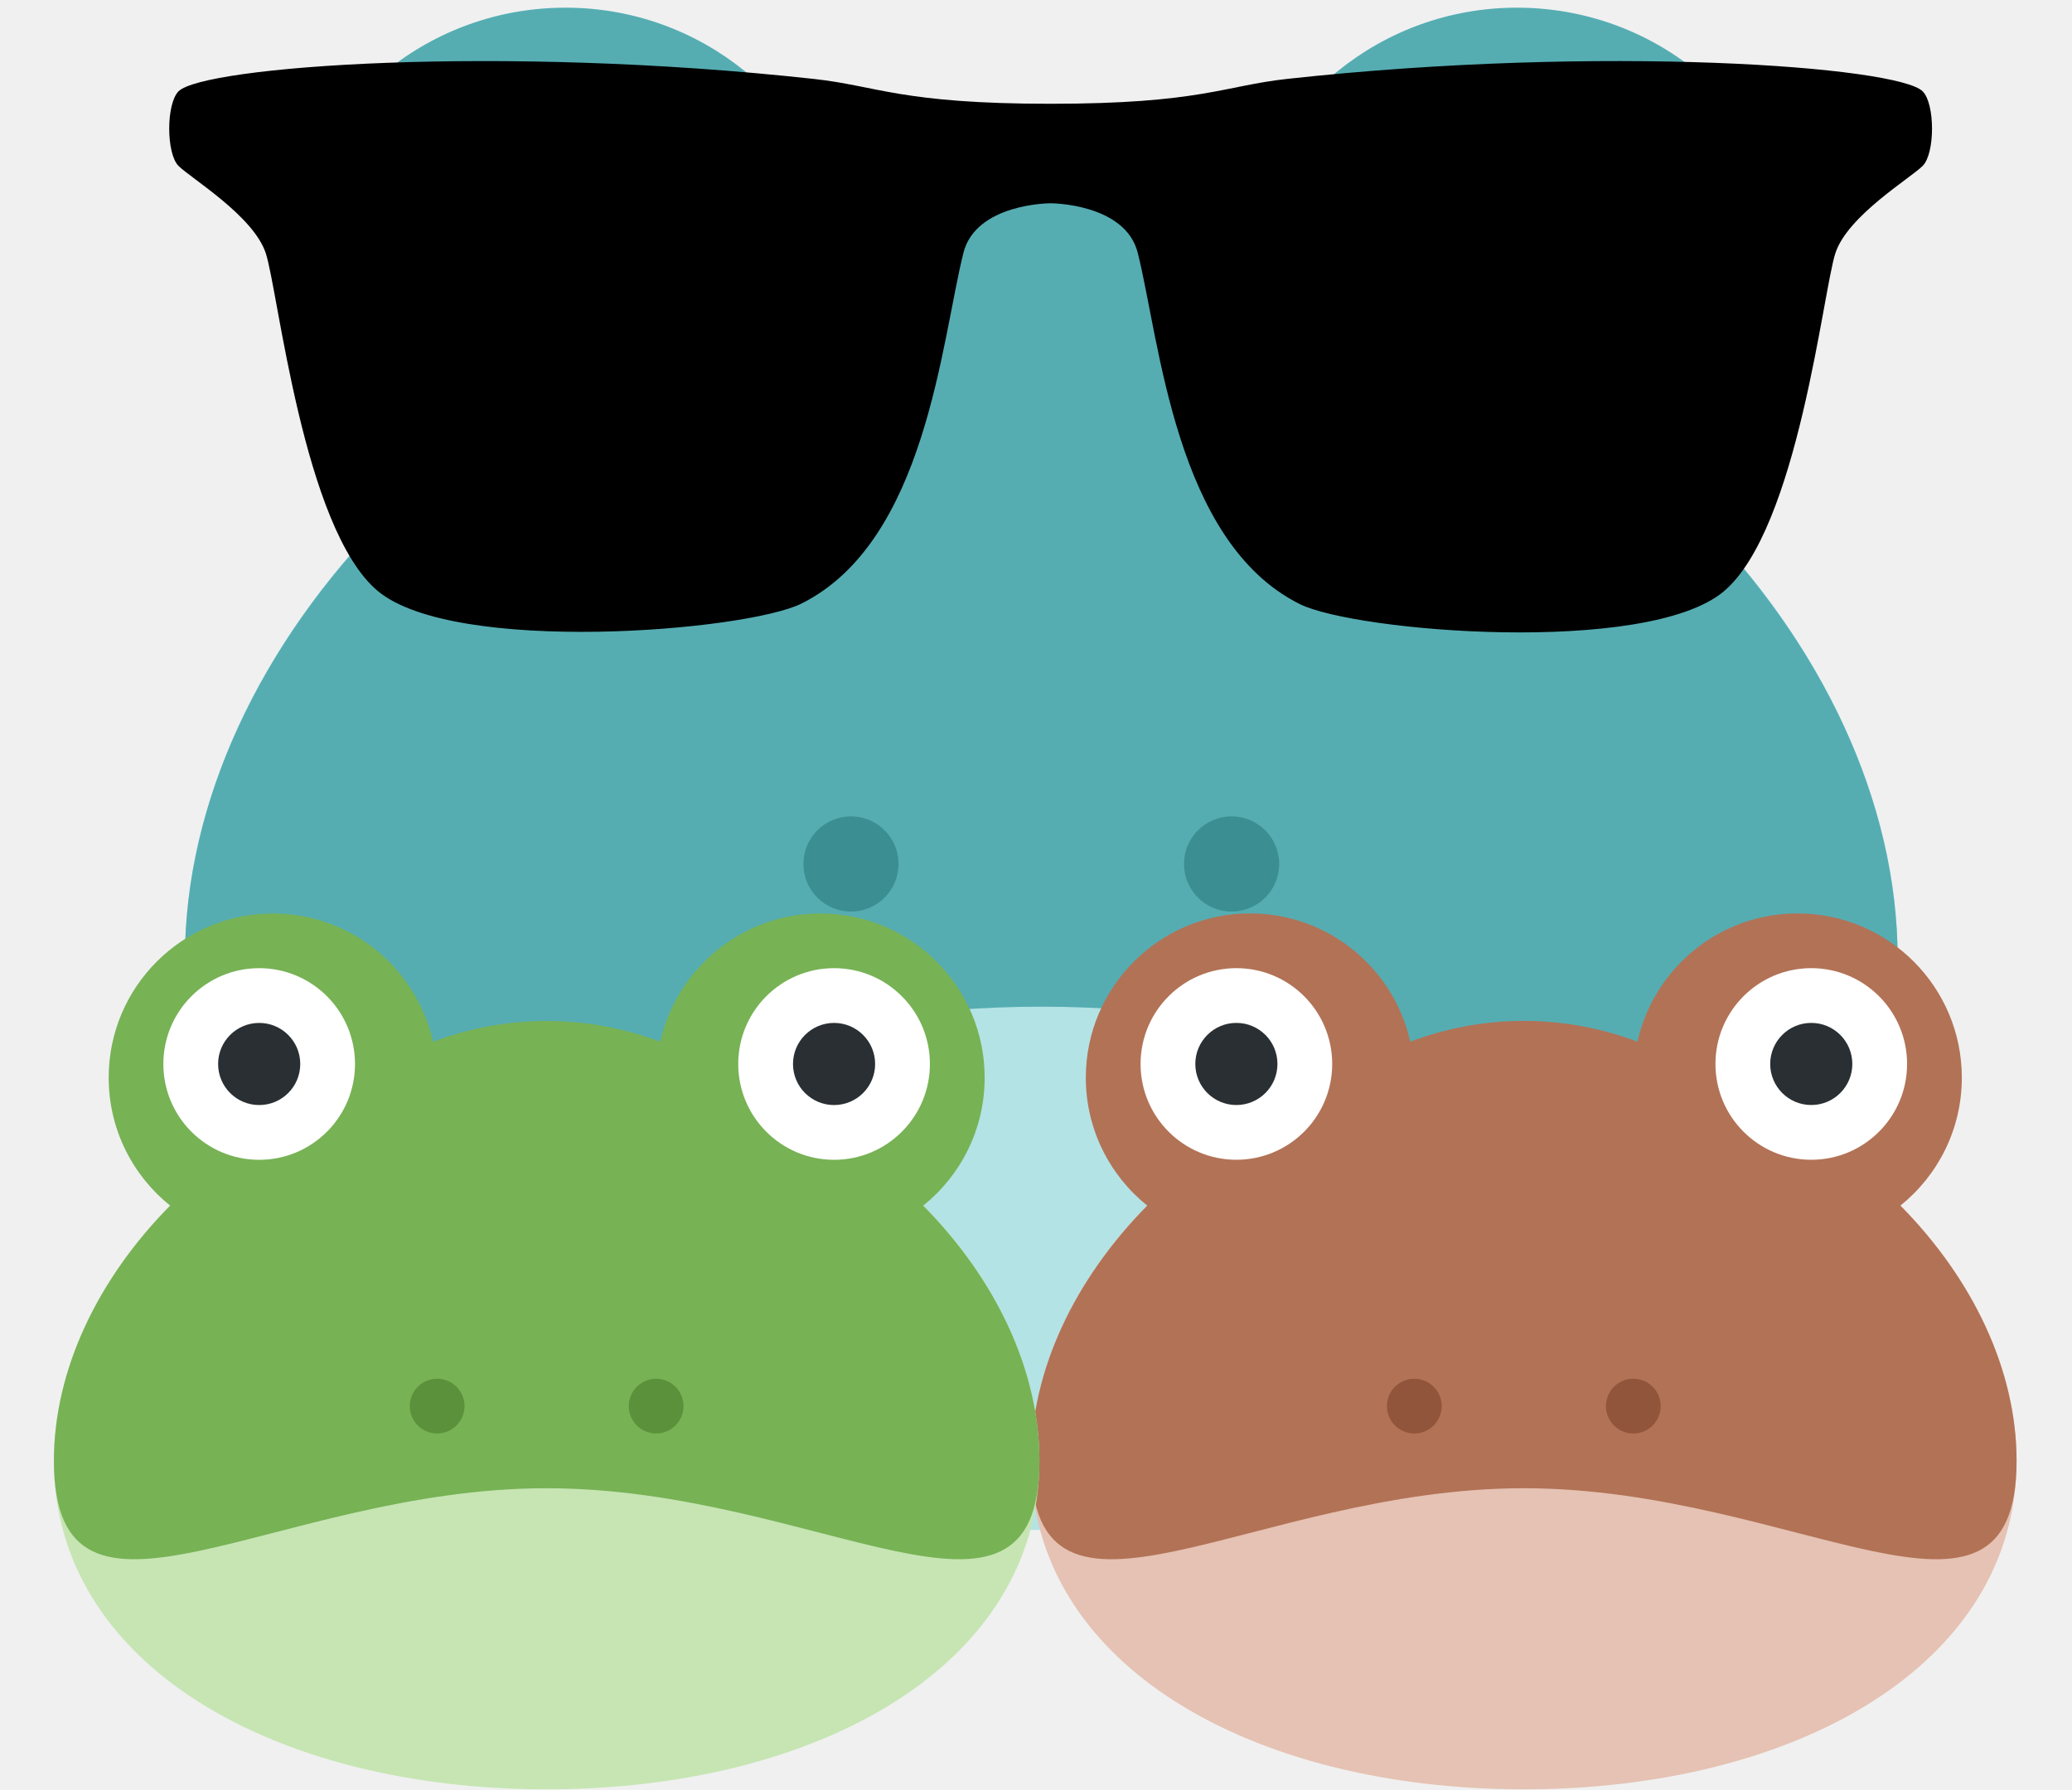
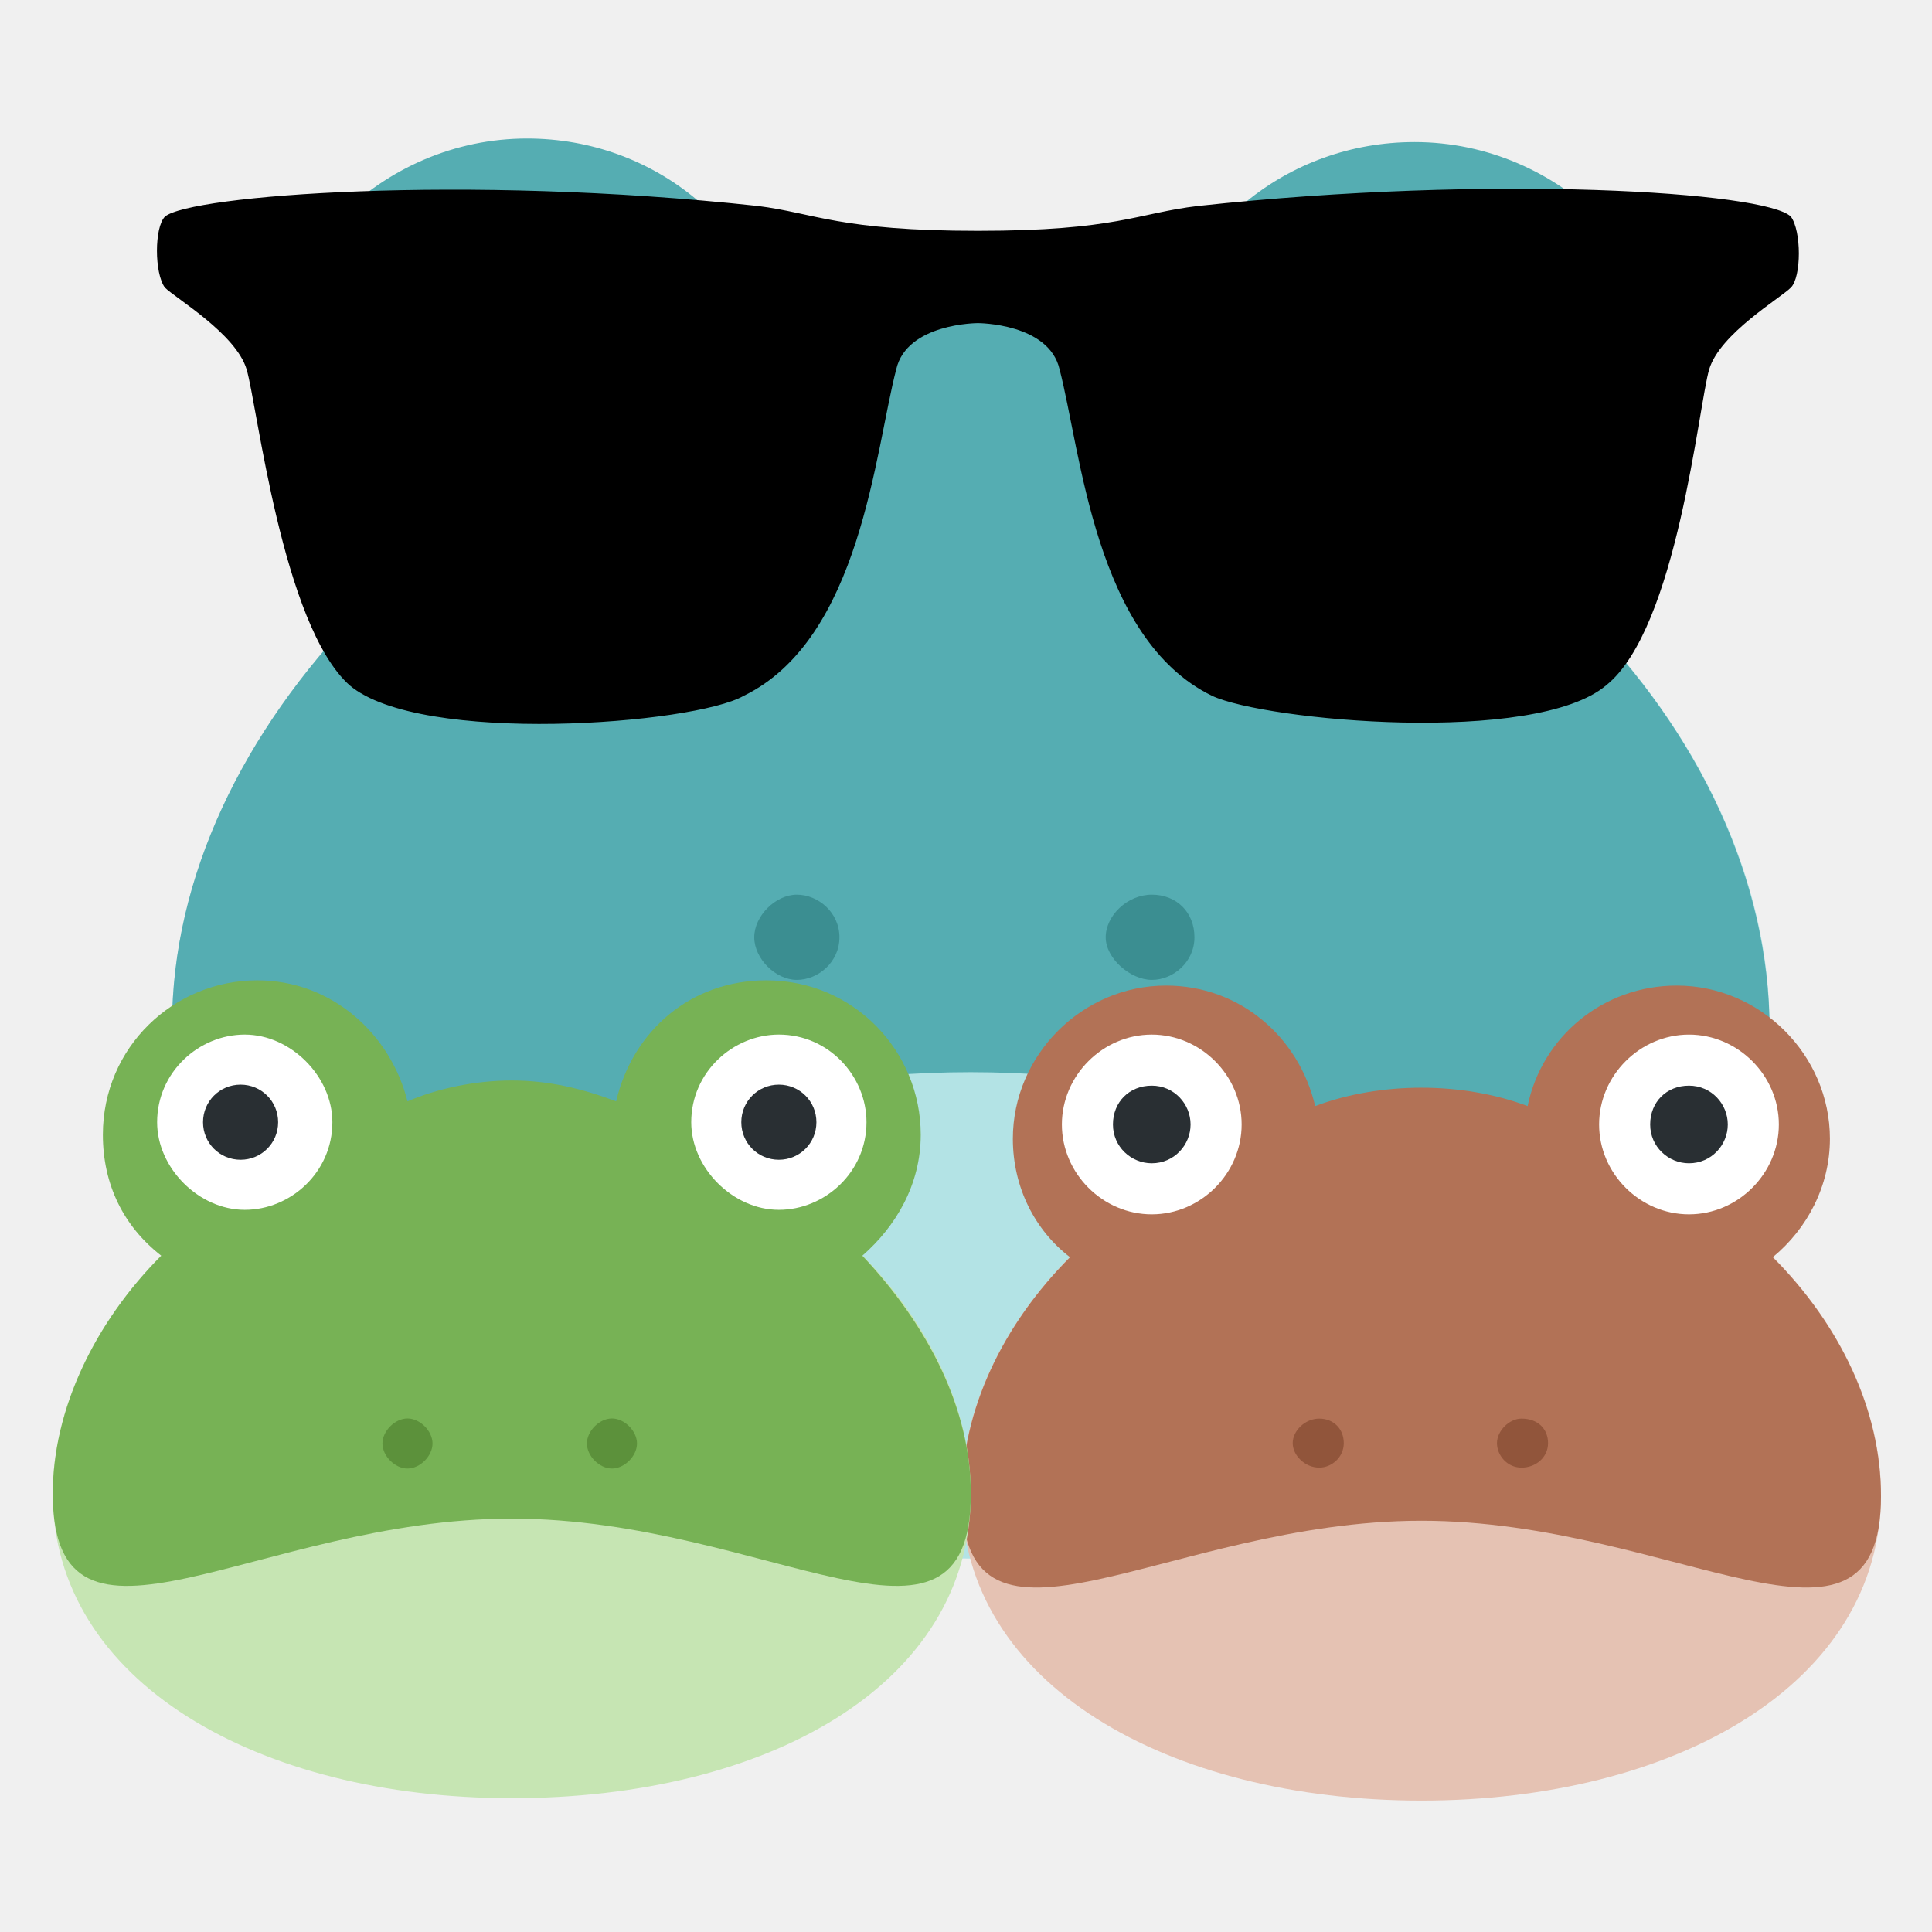
- <svg xmlns="http://www.w3.org/2000/svg" viewBox="0 0 46.314 40" xml:space="preserve" version="1.1" id="svg2" width="46.314" height="40">
-   <defs id="defs6">
-     <clipPath id="clipPath16" clipPathUnits="userSpaceOnUse">
-       <path id="path18" d="M 0,36 H 36 V 0 H 0 Z" />
-     </clipPath>
-     <clipPath id="clipPath16-3" clipPathUnits="userSpaceOnUse">
-       <path id="path18-6" d="M 0,36 H 36 V 0 H 0 Z" />
-     </clipPath>
-     <clipPath id="clipPath16-36" clipPathUnits="userSpaceOnUse">
-       <path id="path18-7" d="M 0,36 H 36 V 0 H 0 Z" />
-     </clipPath>
-   </defs>
+ <svg xmlns="http://www.w3.org/2000/svg" version="1.1" id="svg2" x="0px" y="0px" viewBox="0 0 46.3 46.3" style="enable-background:new 0 0 46.3 46.3;" xml:space="preserve">
+   <style type="text/css">
+ 	.st0{fill:#B3E3E5;}
+ 	.st1{fill:#55ADB2;}
+ 	.st2{fill:#FFFFFF;}
+ 	.st3{fill:#292F33;}
+ 	.st4{fill:#3B8E91;}
+ 	.st5{fill-rule:evenodd;clip-rule:evenodd;}
+ 	.st6{fill:#E5C2B3;}
+ 	.st7{fill:#B27256;}
+ 	.st8{fill:#91553B;}
+ 	.st9{fill:#C6E5B3;}
+ 	.st10{fill:#77B255;}
+ 	.st11{fill:#5C913B;}
+ </style>
  <g id="g1082" transform="matrix(0.8507692,0,0,0.8507692,3.78236,0.1715932)">
-     <path d="m 45.412,25 c 0,9.32 -10.074,15 -22.5,15 -12.426,0 -22.5,-5.68 -22.5,-15 0,-9.32 10.074,-18.75 22.5,-18.75 12.426,0 22.5,9.43 22.5,18.75" style="fill:#b3e3e5;fill-opacity:1;fill-rule:nonzero;stroke:none;stroke-width:1.25" id="path22" />
-     <path d="m 40.105,13.345 c 1.71,-1.375 2.806,-3.481 2.806,-5.845 0,-4.141 -3.357,-7.5 -7.5,-7.5 -3.576,0 -6.562,2.506 -7.312,5.856 -1.611,-0.604 -3.355,-0.948 -5.188,-0.948 -1.831,0 -3.576,0.344 -5.186,0.948 C 16.974,2.506 13.988,0 10.412,0 6.27,0 2.912,3.359 2.912,7.5 c 0,2.364 1.097,4.47 2.806,5.845 -3.306,3.35 -5.306,7.511 -5.306,11.655 0,9.32 10.074,1.25 22.5,1.25 12.428,0 22.5,8.07 22.5,-1.25 0,-4.144 -1.999,-8.305 -5.306,-11.655" style="fill:#55adb2;fill-opacity:1;fill-rule:nonzero;stroke:none;stroke-width:1.25" id="path26" />
-     <path d="m 14.162,6.875 c 0,2.416 -1.959,4.375 -4.375,4.375 -2.416,0 -4.375,-1.959 -4.375,-4.375 0,-2.416 1.959,-4.375 4.375,-4.375 2.416,0 4.375,1.959 4.375,4.375" style="fill:#ffffff;fill-opacity:1;fill-rule:nonzero;stroke:none;stroke-width:1.25" id="path30" />
-     <path d="m 11.662,6.875 c 0,1.036 -0.839,1.875 -1.875,1.875 -1.036,0 -1.875,-0.839 -1.875,-1.875 0,-1.036 0.839,-1.875 1.875,-1.875 1.036,0 1.875,0.839 1.875,1.875" style="fill:#292f33;fill-opacity:1;fill-rule:nonzero;stroke:none;stroke-width:1.25" id="path34" />
-     <path d="m 40.412,6.875 c 0,2.416 -1.958,4.375 -4.375,4.375 -2.417,0 -4.375,-1.959 -4.375,-4.375 0,-2.416 1.958,-4.375 4.375,-4.375 2.417,0 4.375,1.959 4.375,4.375" style="fill:#ffffff;fill-opacity:1;fill-rule:nonzero;stroke:none;stroke-width:1.25" id="path38" />
-     <path d="m 37.912,6.875 c 0,1.036 -0.84,1.875 -1.875,1.875 -1.035,0 -1.875,-0.839 -1.875,-1.875 0,-1.036 0.84,-1.875 1.875,-1.875 1.035,0 1.875,0.839 1.875,1.875" style="fill:#292f33;fill-opacity:1;fill-rule:nonzero;stroke:none;stroke-width:1.25" id="path42" />
-     <path d="m 19.162,22.5 c 0,0.691 -0.56,1.25 -1.25,1.25 -0.69,0 -1.25,-0.559 -1.25,-1.25 0,-0.691 0.56,-1.25 1.25,-1.25 0.69,0 1.25,0.559 1.25,1.25" style="fill:#3b8e91;fill-opacity:1;fill-rule:nonzero;stroke:none;stroke-width:1.25" id="path46" />
-     <path d="m 29.162,22.5 c 0,0.691 -0.559,1.25 -1.25,1.25 -0.691,0 -1.25,-0.559 -1.25,-1.25 0,-0.691 0.559,-1.25 1.25,-1.25 0.691,0 1.25,0.559 1.25,1.25" style="fill:#3b8e91;fill-opacity:1;fill-rule:nonzero;stroke:none;stroke-width:1.25" id="path50" />
-     <g style="fill:#000000" id="g10" transform="matrix(1.365684,0,0,-1.365684,-1.448923,32.81389)">
-       <g style="fill:#000000" id="g12">
-         <g style="fill:#000000" id="g14" clip-path="url(#clipPath16-3)">
-           <g style="fill:#000000" id="g20" transform="translate(1.2402,20.9824)">
-             <path d="m 0,0 c 0.24,-0.239 1.437,-0.958 1.677,-1.675 0.24,-0.717 0.72,-5.307 2.158,-6.505 1.484,-1.232 7.077,-0.773 8.149,-0.24 2.397,1.195 2.691,5.055 3.115,6.745 0.239,0.957 1.677,0.957 1.677,0.957 0,0 1.439,0 1.678,-0.956 0.424,-1.691 0.72,-5.562 3.115,-6.755 1.073,-0.535 6.666,-0.994 8.152,0.238 1.435,1.197 1.915,5.799 2.155,6.517 0.238,0.717 1.437,1.435 1.677,1.674 0.241,0.239 0.241,1.196 0,1.436 C 33.074,1.914 27.419,2.34 21.33,1.675 20.115,1.542 19.653,1.196 16.776,1.196 13.901,1.196 13.437,1.542 12.223,1.674 6.136,2.34 0.479,1.914 0,1.436 -0.239,1.196 -0.239,0.239 0,0" style="fill:#000000;fill-opacity:1;fill-rule:evenodd;stroke:none" id="path22-7" />
-           </g>
-         </g>
-       </g>
-     </g>
+     <path id="path22" class="st0" d="M45.4,28.7c0,9.3-10.1,15-22.5,15S0.4,38,0.4,28.7   S10.5,10,22.9,10S45.4,19.4,45.4,28.7" />
+     <path id="path26" class="st1" d="M40.1,17.1c1.7-1.4,2.8-3.5,2.8-5.8c0-4.1-3.4-7.5-7.5-7.5   c-3.6,0-6.6,2.5-7.3,5.9c-1.6-0.6-3.4-0.9-5.2-0.9c-1.8,0-3.6,0.3-5.2,0.9C17,6.2,14,3.7,10.4,3.7c-4.1,0-7.5,3.4-7.5,7.5   c0,2.4,1.1,4.5,2.8,5.8c-3.3,3.4-5.3,7.5-5.3,11.7C0.4,38,10.5,30,22.9,30c12.4,0,22.5,8.1,22.5-1.2C45.4,24.6,43.4,20.4,40.1,17.1   " />
+     <path id="path30" class="st2" d="M14.2,10.6c0,2.4-2,4.4-4.4,4.4s-4.4-2-4.4-4.4s2-4.4,4.4-4.4   S14.2,8.2,14.2,10.6" />
+     <path id="path34" class="st3" d="M11.7,10.6c0,1-0.8,1.9-1.9,1.9s-1.9-0.8-1.9-1.9   s0.8-1.9,1.9-1.9S11.7,9.6,11.7,10.6" />
+     <path id="path38" class="st2" d="M40.4,10.6c0,2.4-2,4.4-4.4,4.4s-4.4-2-4.4-4.4s2-4.4,4.4-4.4   S40.4,8.2,40.4,10.6" />
+     <path id="path42" class="st3" d="M37.9,10.6c0,1-0.8,1.9-1.9,1.9s-1.9-0.8-1.9-1.9S35,8.7,36,8.7   S37.9,9.6,37.9,10.6" />
+     <path id="path46" class="st4" d="M19.2,26.2c0,0.7-0.6,1.2-1.2,1.2s-1.2-0.6-1.2-1.2   s0.6-1.2,1.2-1.2S19.2,25.5,19.2,26.2" />
+     <path id="path50" class="st4" d="M29.2,26.2c0,0.7-0.6,1.2-1.2,1.2s-1.3-0.6-1.3-1.2   s0.6-1.2,1.3-1.2S29.2,25.5,29.2,26.2" />
+     <path id="path22-7" class="st5" d="M0.2,7.9c0.3,0.3,2,1.3,2.3,2.3s1,7.2,2.9,8.9   c2,1.7,9.7,1.1,11.1,0.3c3.3-1.6,3.7-6.9,4.3-9.2c0.3-1.3,2.3-1.3,2.3-1.3s2,0,2.3,1.3c0.6,2.3,1,7.6,4.3,9.2   c1.5,0.7,9.1,1.4,11.1-0.3c2-1.6,2.6-7.9,2.9-8.9c0.3-1,2-2,2.3-2.3c0.3-0.3,0.3-1.6,0-2c-0.7-0.7-8.4-1.2-16.7-0.3   c-1.7,0.2-2.3,0.7-6.2,0.7c-3.9,0-4.6-0.5-6.2-0.7C8.6,4.7,0.9,5.3,0.2,5.9C-0.1,6.2-0.1,7.5,0.2,7.9" />
  </g>
  <g id="g1067" transform="translate(-2.292105,-18.28888)">
-     <g transform="matrix(0.4895215,0,0,0.4895215,18.53693,22.03311)" id="g1011">
-       <path id="path22-2" style="fill:#e5c2b3;fill-opacity:1;fill-rule:nonzero;stroke:none;stroke-width:1.25" d="m 58.895,59.064 c 0,9.32 -10.074,15 -22.5,15 -12.426,0 -22.5,-5.68 -22.5,-15 0,-9.32 10.074,-18.75 22.5,-18.75 12.426,0 22.5,9.43 22.5,18.75" />
-       <path id="path26-9" style="fill:#b27256;fill-opacity:1;fill-rule:nonzero;stroke:none;stroke-width:1.25" d="m 53.589,47.409 c 1.71,-1.375 2.806,-3.481 2.806,-5.845 0,-4.141 -3.357,-7.5 -7.5,-7.5 -3.576,0 -6.562,2.506 -7.312,5.856 -1.611,-0.604 -3.355,-0.948 -5.188,-0.948 -1.831,0 -3.576,0.344 -5.186,0.948 -0.751,-3.35 -3.737,-5.856 -7.314,-5.856 -4.141,0 -7.5,3.359 -7.5,7.5 0,2.364 1.097,4.47 2.806,5.845 -3.306,3.35 -5.306,7.511 -5.306,11.655 0,9.32 10.074,1.25 22.5,1.25 12.428,0 22.5,8.07 22.5,-1.25 0,-4.144 -1.999,-8.305 -5.306,-11.655" />
-       <path id="path30-1" style="fill:#ffffff;fill-opacity:1;fill-rule:nonzero;stroke:none;stroke-width:1.25" d="m 27.645,40.939 c 0,2.416 -1.959,4.375 -4.375,4.375 -2.416,0 -4.375,-1.959 -4.375,-4.375 0,-2.416 1.959,-4.375 4.375,-4.375 2.416,0 4.375,1.959 4.375,4.375" />
-       <path id="path34-2" style="fill:#292f33;fill-opacity:1;fill-rule:nonzero;stroke:none;stroke-width:1.25" d="m 25.145,40.939 c 0,1.036 -0.839,1.875 -1.875,1.875 -1.036,0 -1.875,-0.839 -1.875,-1.875 0,-1.036 0.839,-1.875 1.875,-1.875 1.036,0 1.875,0.839 1.875,1.875" />
-       <path id="path38-7" style="fill:#ffffff;fill-opacity:1;fill-rule:nonzero;stroke:none;stroke-width:1.25" d="m 53.895,40.939 c 0,2.416 -1.958,4.375 -4.375,4.375 -2.417,0 -4.375,-1.959 -4.375,-4.375 0,-2.416 1.958,-4.375 4.375,-4.375 2.417,0 4.375,1.959 4.375,4.375" />
-       <path id="path42-0" style="fill:#292f33;fill-opacity:1;fill-rule:nonzero;stroke:none;stroke-width:1.25" d="m 51.395,40.939 c 0,1.036 -0.84,1.875 -1.875,1.875 -1.035,0 -1.875,-0.839 -1.875,-1.875 0,-1.036 0.84,-1.875 1.875,-1.875 1.035,0 1.875,0.839 1.875,1.875" />
-       <path id="path46-9" style="fill:#91553b;fill-opacity:1;fill-rule:nonzero;stroke:none;stroke-width:1.25" d="m 32.645,56.564 c 0,0.691 -0.56,1.25 -1.25,1.25 -0.69,0 -1.25,-0.559 -1.25,-1.25 0,-0.691 0.56,-1.25 1.25,-1.25 0.69,0 1.25,0.559 1.25,1.25" />
-       <path id="path50-3" style="fill:#91553b;fill-opacity:1;fill-rule:nonzero;stroke:none;stroke-width:1.25" d="m 42.645,56.564 c 0,0.691 -0.559,1.25 -1.25,1.25 -0.691,0 -1.25,-0.559 -1.25,-1.25 0,-0.691 0.559,-1.25 1.25,-1.25 0.691,0 1.25,0.559 1.25,1.25" />
+     <g id="g1011" transform="matrix(0.4895215,0,0,0.4895215,18.53693,22.03311)">
+       <path id="path22-2" class="st6" d="M58.9,65.5c0,9.3-10.1,15-22.5,15s-22.5-5.7-22.5-15    S24,46.8,36.4,46.8S58.9,56.2,58.9,65.5" />
+       <path id="path26-9" class="st7" d="M53.6,53.9c1.7-1.4,2.8-3.5,2.8-5.8c0-4.1-3.4-7.5-7.5-7.5    c-3.6,0-6.6,2.5-7.3,5.9c-1.6-0.6-3.4-0.9-5.2-0.9c-1.8,0-3.6,0.3-5.2,0.9c-0.8-3.4-3.7-5.9-7.3-5.9c-4.1,0-7.5,3.4-7.5,7.5    c0,2.4,1.1,4.5,2.8,5.8c-3.3,3.3-5.3,7.5-5.3,11.7c0,9.3,10.1,1.2,22.5,1.2c12.4,0,22.5,8.1,22.5-1.2    C58.9,61.4,56.9,57.2,53.6,53.9" />
+       <path id="path30-1" class="st2" d="M27.6,47.4c0,2.4-2,4.4-4.4,4.4s-4.4-2-4.4-4.4    s2-4.4,4.4-4.4S27.6,45,27.6,47.4" />
+       <path id="path34-2" class="st3" d="M25.1,47.4c0,1-0.8,1.9-1.9,1.9c-1,0-1.9-0.8-1.9-1.9    s0.8-1.9,1.9-1.9C24.3,45.5,25.1,46.4,25.1,47.4" />
+       <path id="path38-7" class="st2" d="M53.9,47.4c0,2.4-2,4.4-4.4,4.4c-2.4,0-4.4-2-4.4-4.4    s2-4.4,4.4-4.4C51.9,43,53.9,45,53.9,47.4" />
+       <path id="path42-0" class="st3" d="M51.4,47.4c0,1-0.8,1.9-1.9,1.9c-1,0-1.9-0.8-1.9-1.9    s0.8-1.9,1.9-1.9C50.6,45.5,51.4,46.4,51.4,47.4" />
+       <path id="path46-9" class="st8" d="M32.6,63c0,0.7-0.6,1.2-1.2,1.2c-0.7,0-1.3-0.6-1.3-1.2    s0.6-1.2,1.3-1.2C32.1,61.8,32.6,62.3,32.6,63" />
+       <path id="path50-3" class="st8" d="M42.6,63c0,0.7-0.6,1.2-1.3,1.2c-0.7,0-1.2-0.6-1.2-1.2    s0.6-1.2,1.2-1.2C42.1,61.8,42.6,62.3,42.6,63" />
    </g>
-     <g transform="translate(-9.842567,-13.6178)" id="g1047">
-       <path d="m 35.368,64.564 c 0,4.562 -4.931,7.343 -11.014,7.343 -6.083,0 -11.014,-2.78 -11.014,-7.343 0,-4.562 4.931,-9.179 11.014,-9.179 6.083,0 11.014,4.616 11.014,9.179" style="fill:#c6e5b3;fill-opacity:1;fill-rule:nonzero;stroke:none;stroke-width:0.612" id="path1013" />
-       <path d="m 32.77,58.859 c 0.837,-0.673 1.374,-1.704 1.374,-2.861 0,-2.027 -1.644,-3.671 -3.671,-3.671 -1.751,0 -3.212,1.227 -3.58,2.867 -0.789,-0.296 -1.642,-0.464 -2.539,-0.464 -0.896,0 -1.751,0.168 -2.539,0.464 -0.368,-1.64 -1.83,-2.867 -3.58,-2.867 -2.027,0 -3.671,1.644 -3.671,3.671 0,1.157 0.537,2.188 1.374,2.861 -1.618,1.64 -2.598,3.677 -2.598,5.705 0,4.562 4.931,0.612 11.014,0.612 6.084,0 11.014,3.95 11.014,-0.612 0,-2.028 -0.978,-4.065 -2.598,-5.705" style="fill:#77b255;fill-opacity:1;fill-rule:nonzero;stroke:none;stroke-width:0.612" id="path1015" />
-       <path d="m 20.07,55.692 c 0,1.183 -0.959,2.142 -2.142,2.142 -1.183,0 -2.142,-0.959 -2.142,-2.142 0,-1.183 0.959,-2.142 2.142,-2.142 1.183,0 2.142,0.959 2.142,2.142" style="fill:#ffffff;fill-opacity:1;fill-rule:nonzero;stroke:none;stroke-width:0.612" id="path1017" />
-       <path d="m 18.846,55.692 c 0,0.507 -0.411,0.918 -0.918,0.918 -0.507,0 -0.918,-0.411 -0.918,-0.918 0,-0.507 0.411,-0.918 0.918,-0.918 0.507,0 0.918,0.411 0.918,0.918" style="fill:#292f33;fill-opacity:1;fill-rule:nonzero;stroke:none;stroke-width:0.612" id="path1019" />
-       <path d="m 32.92,55.692 c 0,1.183 -0.958,2.142 -2.142,2.142 -1.183,0 -2.142,-0.959 -2.142,-2.142 0,-1.183 0.958,-2.142 2.142,-2.142 1.183,0 2.142,0.959 2.142,2.142" style="fill:#ffffff;fill-opacity:1;fill-rule:nonzero;stroke:none;stroke-width:0.612" id="path1021" />
-       <path d="m 31.696,55.692 c 0,0.507 -0.411,0.918 -0.918,0.918 -0.507,0 -0.918,-0.411 -0.918,-0.918 0,-0.507 0.411,-0.918 0.918,-0.918 0.507,0 0.918,0.411 0.918,0.918" style="fill:#292f33;fill-opacity:1;fill-rule:nonzero;stroke:none;stroke-width:0.612" id="path1023" />
-       <path d="m 22.518,63.34 c 0,0.338 -0.274,0.612 -0.612,0.612 -0.338,0 -0.612,-0.274 -0.612,-0.612 0,-0.338 0.274,-0.612 0.612,-0.612 0.338,0 0.612,0.274 0.612,0.612" style="fill:#5c913b;fill-opacity:1;fill-rule:nonzero;stroke:none;stroke-width:0.612" id="path1025" />
-       <path d="m 27.413,63.34 c 0,0.338 -0.274,0.612 -0.612,0.612 -0.338,0 -0.612,-0.274 -0.612,-0.612 0,-0.338 0.274,-0.612 0.612,-0.612 0.338,0 0.612,0.274 0.612,0.612" style="fill:#5c913b;fill-opacity:1;fill-rule:nonzero;stroke:none;stroke-width:0.612" id="path1027" />
+     <g id="g1047" transform="translate(-9.842567,-13.6178)">
+       <path id="path1013" class="st9" d="M35.4,67.7c0,4.6-4.9,7.3-11,7.3s-11-2.8-11-7.3    s4.9-9.2,11-9.2S35.4,63.2,35.4,67.7" />
+       <path id="path1015" class="st10" d="M32.8,62c0.8-0.7,1.4-1.7,1.4-2.9c0-2-1.6-3.7-3.7-3.7    c-1.8,0-3.2,1.2-3.6,2.9c-0.8-0.3-1.6-0.5-2.5-0.5c-0.9,0-1.8,0.2-2.5,0.5c-0.4-1.6-1.8-2.9-3.6-2.9c-2,0-3.7,1.6-3.7,3.7    c0,1.2,0.5,2.2,1.4,2.9c-1.6,1.6-2.6,3.7-2.6,5.7c0,4.6,4.9,0.6,11,0.6c6.1,0,11,4,11-0.6C35.4,65.7,34.4,63.7,32.8,62" />
+       <path id="path1017" class="st2" d="M20.1,58.8c0,1.2-1,2.1-2.1,2.1s-2.1-1-2.1-2.1    c0-1.2,1-2.1,2.1-2.1C19.1,56.7,20.1,57.7,20.1,58.8" />
+       <path id="path1019" class="st3" d="M18.8,58.8c0,0.5-0.4,0.9-0.9,0.9c-0.5,0-0.9-0.4-0.9-0.9    s0.4-0.9,0.9-0.9S18.8,58.3,18.8,58.8" />
+       <path id="path1021" class="st2" d="M32.9,58.8c0,1.2-1,2.1-2.1,2.1s-2.1-1-2.1-2.1    c0-1.2,1-2.1,2.1-2.1C32,56.7,32.9,57.7,32.9,58.8" />
+       <path id="path1023" class="st3" d="M31.7,58.8c0,0.5-0.4,0.9-0.9,0.9s-0.9-0.4-0.9-0.9    s0.4-0.9,0.9-0.9S31.7,58.3,31.7,58.8" />
+       <path id="path1025" class="st11" d="M22.5,66.5c0,0.3-0.3,0.6-0.6,0.6c-0.3,0-0.6-0.3-0.6-0.6    s0.3-0.6,0.6-0.6C22.2,65.9,22.5,66.2,22.5,66.5" />
+       <path id="path1027" class="st11" d="M27.4,66.5c0,0.3-0.3,0.6-0.6,0.6s-0.6-0.3-0.6-0.6    s0.3-0.6,0.6-0.6S27.4,66.2,27.4,66.5" />
    </g>
  </g>
</svg>
